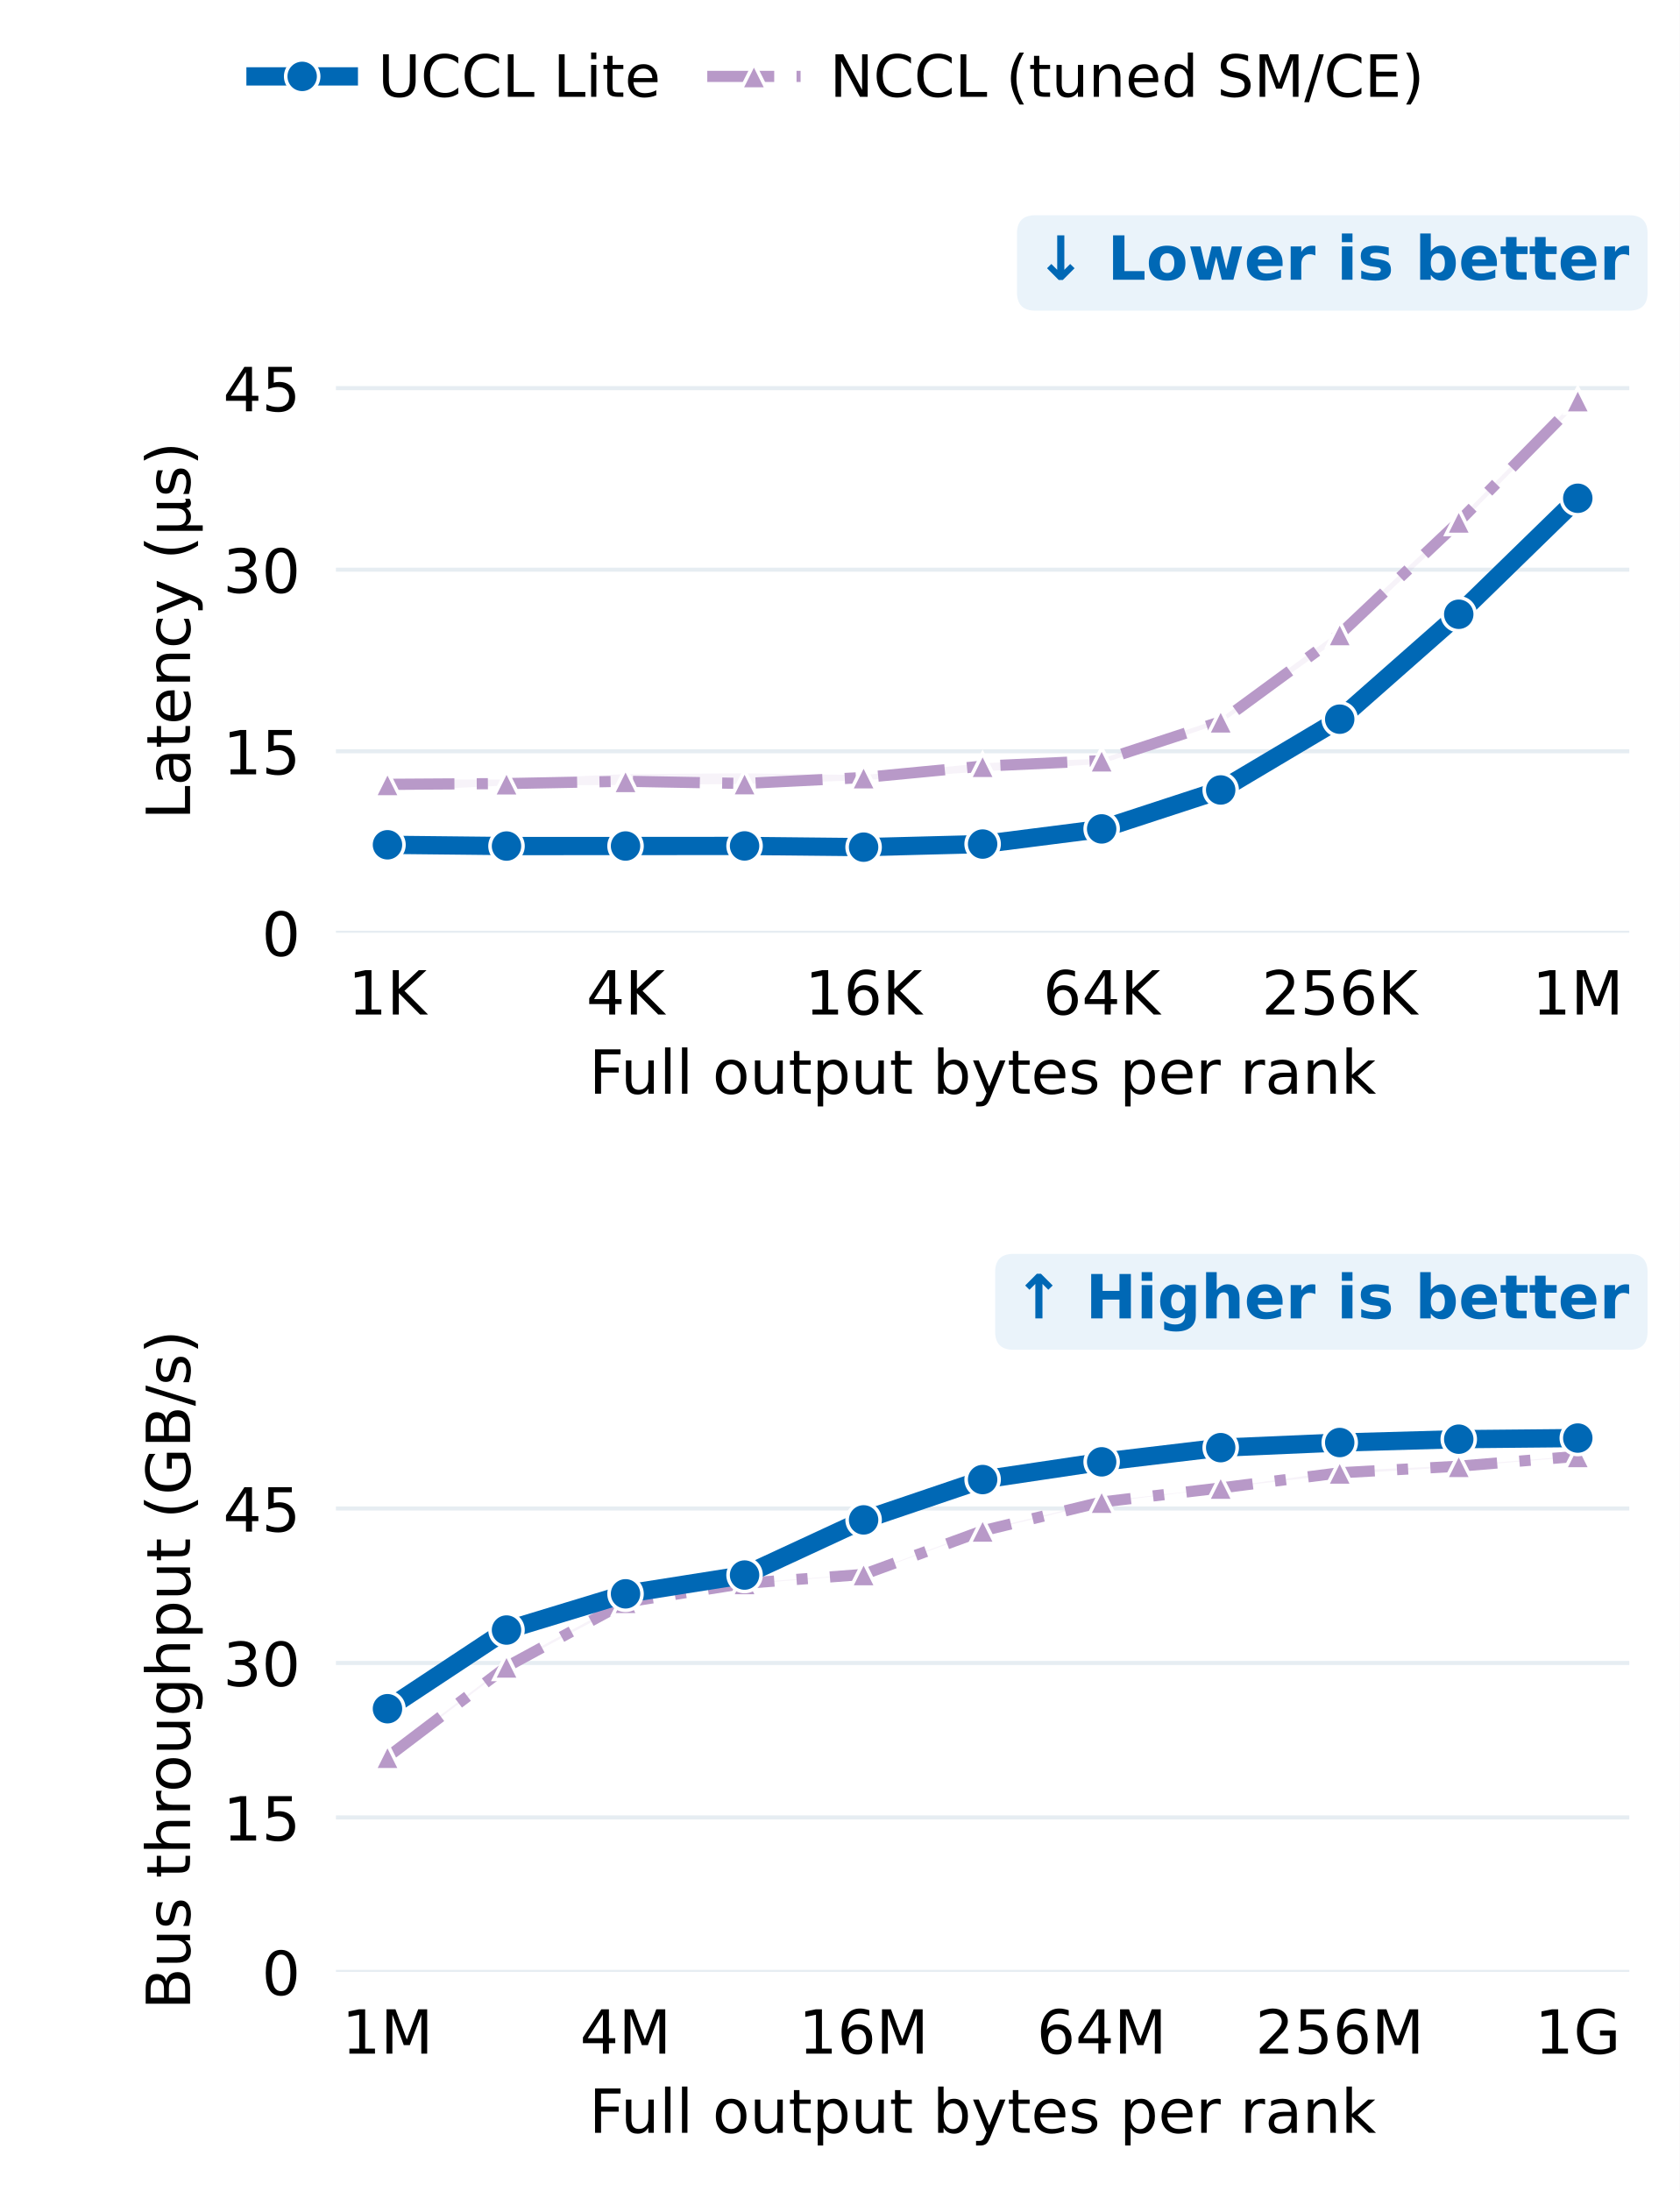
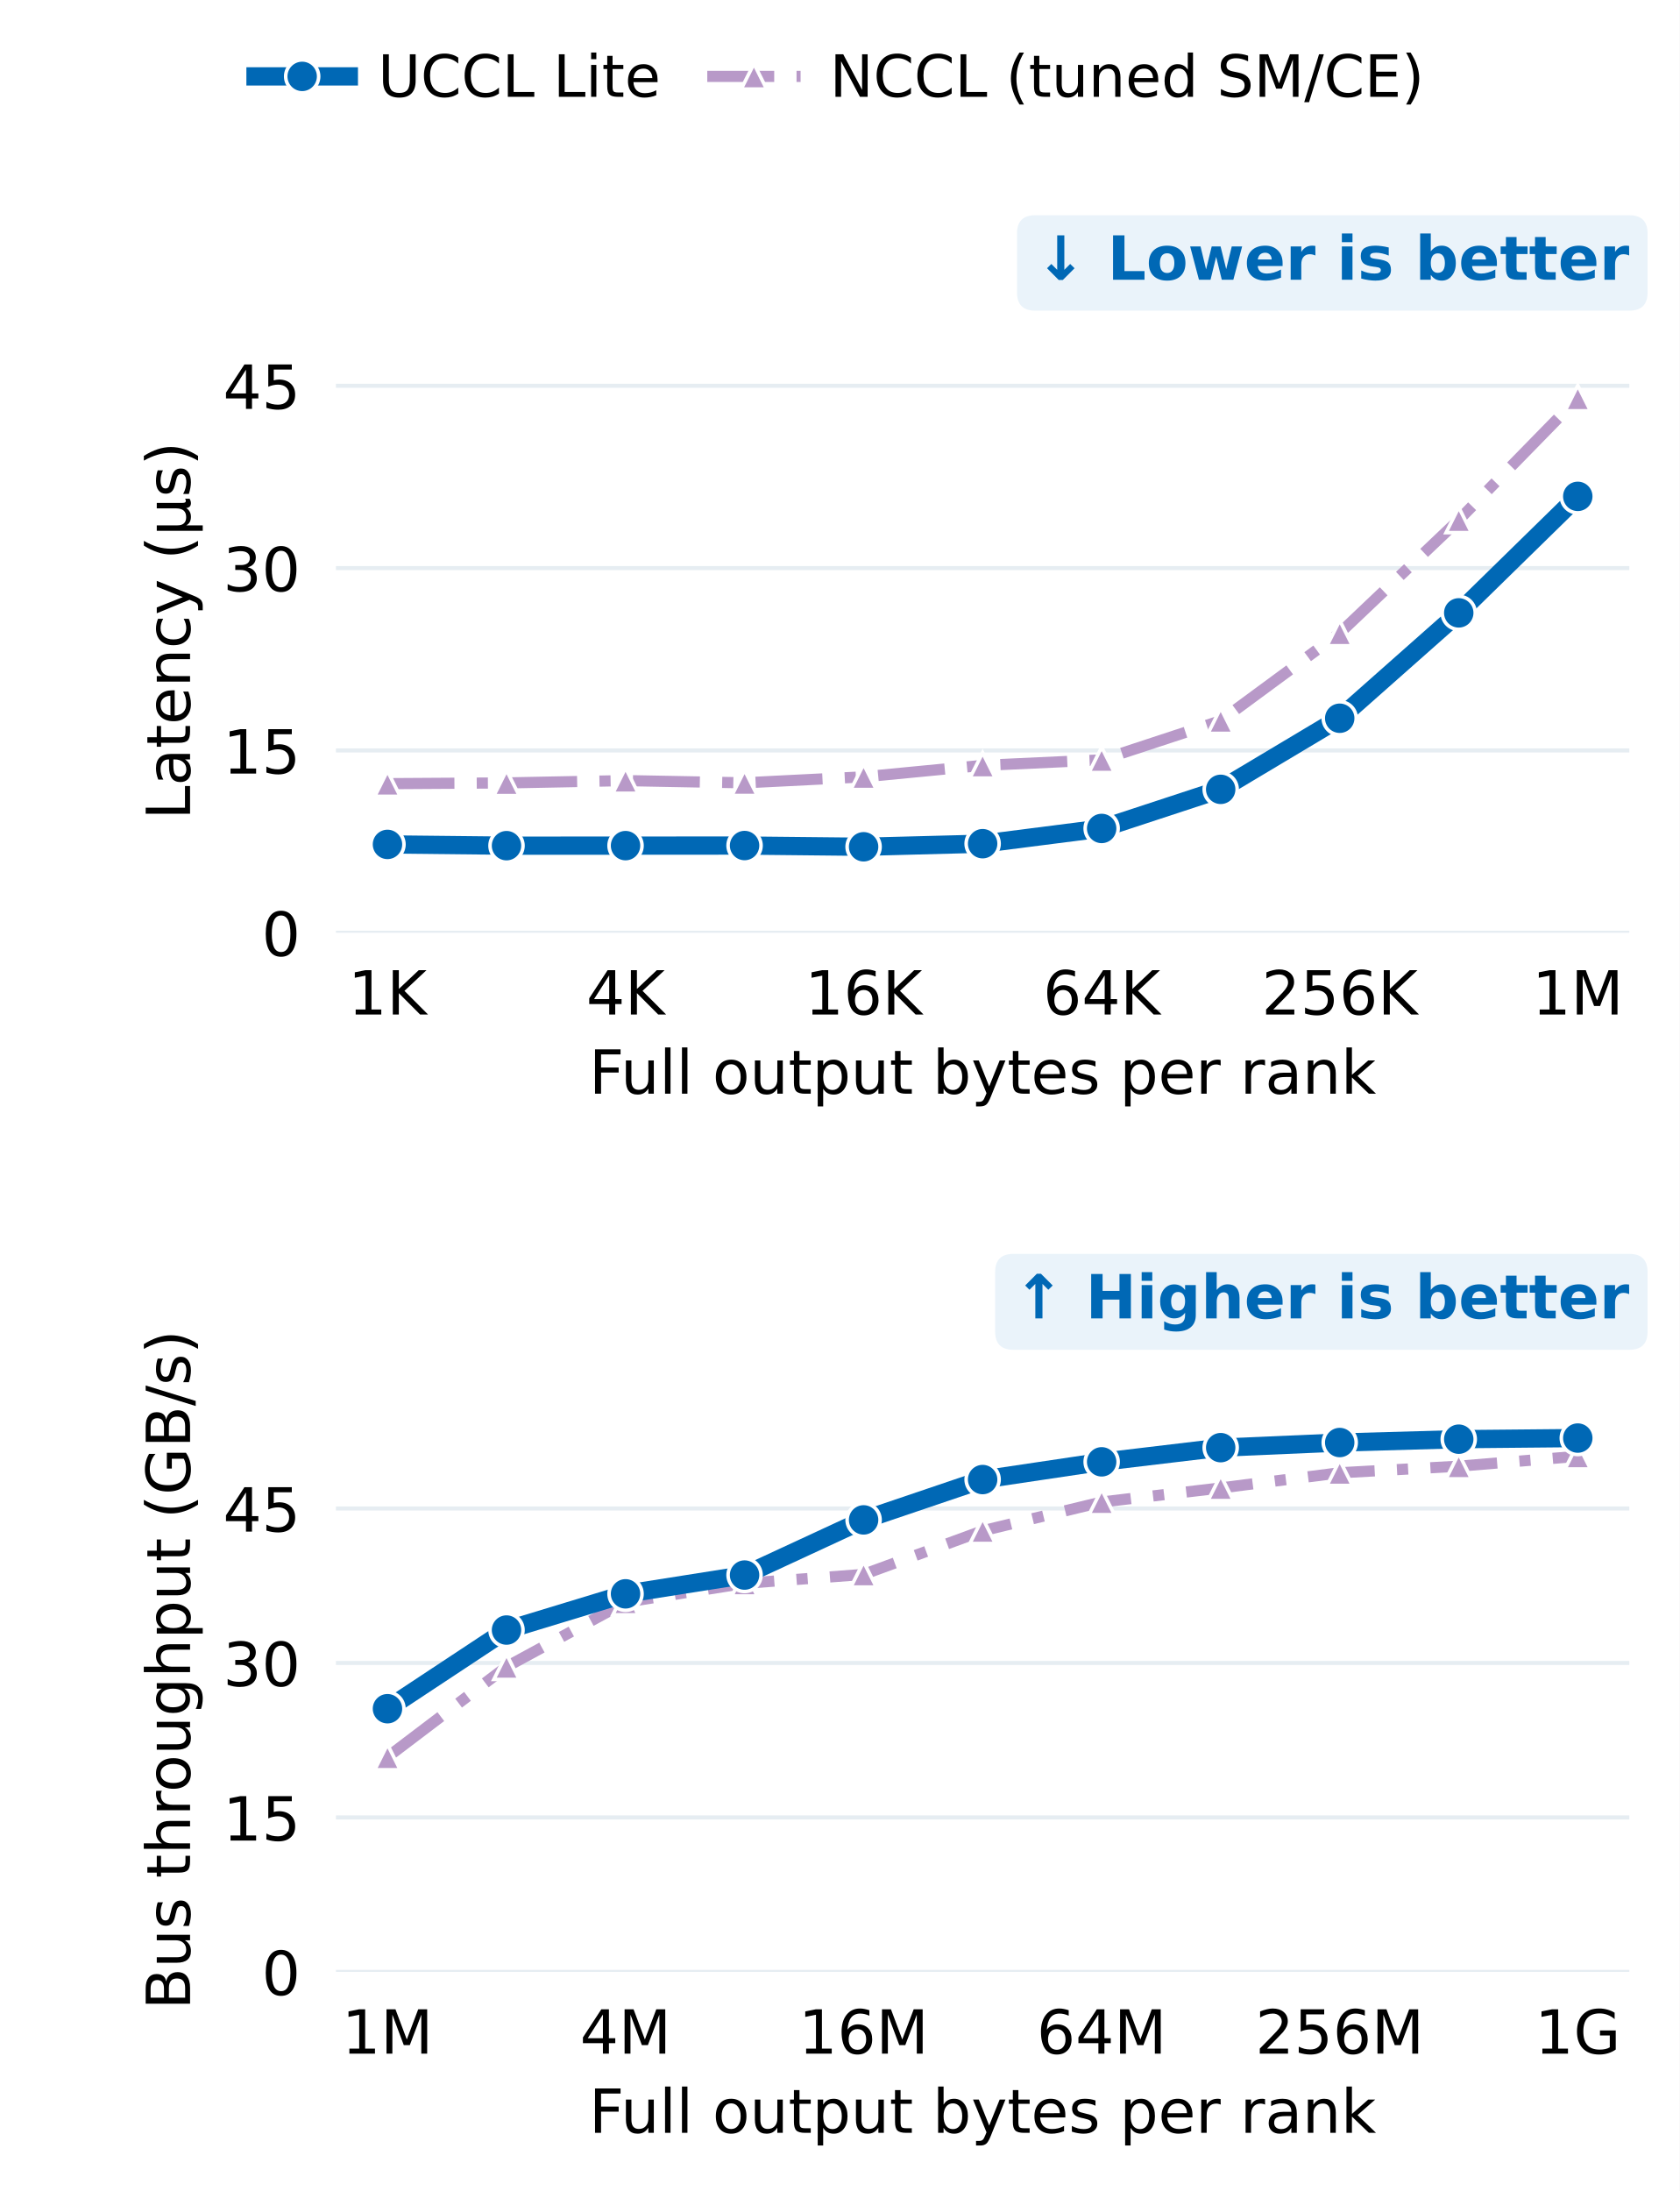
<svg xmlns="http://www.w3.org/2000/svg" xmlns:xlink="http://www.w3.org/1999/xlink" width="331.2pt" height="432pt" viewBox="0 0 331.2 432" version="1.1">
  <defs>
    <style type="text/css">*{stroke-linejoin: round; stroke-linecap: butt}</style>
  </defs>
  <g id="figure_1">
    <g id="patch_1">
      <path d="M 0 432 L 331.2 432 L 331.2 0 L 0 0 z " style="fill: #ffffff" />
    </g>
    <g id="axes_1">
      <g id="patch_2">
        <path d="M 66.24 183.918 L 321.264 183.918 L 321.264 64.8 L 66.24 64.8 z " style="fill: #ffffff" />
      </g>
      <g id="matplotlib.axis_1">
        <g id="xtick_1">
          <g id="line2d_1" />
          <g id="text_1">
            <text style="font-size: 12px; font-family: 'DejaVu Sans'; text-anchor: middle" x="76.402" y="200.036" transform="rotate(-0 76.40159 200.0358)">1K</text>
          </g>
        </g>
        <g id="xtick_2">
          <g id="line2d_2" />
          <g id="text_2">
            <text style="font-size: 12px; font-family: 'DejaVu Sans'; text-anchor: middle" x="123.342" y="200.036" transform="rotate(-0 123.3418 200.0358)">4K</text>
          </g>
        </g>
        <g id="xtick_3">
          <g id="line2d_3" />
          <g id="text_3">
            <text style="font-size: 12px; font-family: 'DejaVu Sans'; text-anchor: middle" x="170.282" y="200.036" transform="rotate(-0 170.2819 200.0358)">16K</text>
          </g>
        </g>
        <g id="xtick_4">
          <g id="line2d_4" />
          <g id="text_4">
            <text style="font-size: 12px; font-family: 'DejaVu Sans'; text-anchor: middle" x="217.222" y="200.036" transform="rotate(-0 217.2221 200.0358)">64K</text>
          </g>
        </g>
        <g id="xtick_5">
          <g id="line2d_5" />
          <g id="text_5">
            <text style="font-size: 12px; font-family: 'DejaVu Sans'; text-anchor: middle" x="264.162" y="200.036" transform="rotate(-0 264.1622 200.0358)">256K</text>
          </g>
        </g>
        <g id="xtick_6">
          <g id="line2d_6" />
          <g id="text_6">
            <text style="font-size: 12px; font-family: 'DejaVu Sans'; text-anchor: middle" x="311.102" y="200.036" transform="rotate(-0 311.1024 200.0358)">1M</text>
          </g>
        </g>
        <g id="text_7">
          <text style="font-size: 12px; font-family: 'DejaVu Sans'; text-anchor: middle" x="193.752" y="215.65" transform="rotate(-0 193.752 215.6495)">Full output bytes per rank</text>
        </g>
      </g>
      <g id="matplotlib.axis_2">
        <g id="ytick_1">
          <g id="line2d_7">
            <path d="M 66.24 183.918 L 321.264 183.918 " clip-path="url(#pe56e9102f9)" style="fill: none; stroke: #e6edf2; stroke-width: 0.8; stroke-linecap: square" />
          </g>
          <g id="line2d_8" />
          <g id="text_8">
            <text style="font-size: 12px; font-family: 'DejaVu Sans'; text-anchor: end" x="59.24" y="188.477" transform="rotate(-0 59.24 188.4767)">0</text>
          </g>
        </g>
        <g id="ytick_2">
          <g id="line2d_9">
-             <path d="M 66.24 148.122 L 321.264 148.122 " clip-path="url(#pe56e9102f9)" style="fill: none; stroke: #e6edf2; stroke-width: 0.8; stroke-linecap: square" />
+             <path d="M 66.24 147.965 L 321.264 147.965 " clip-path="url(#pe56e9102f9)" style="fill: none; stroke: #e6edf2; stroke-width: 0.8; stroke-linecap: square" />
          </g>
          <g id="line2d_10" />
          <g id="text_9">
-             <text style="font-size: 12px; font-family: 'DejaVu Sans'; text-anchor: end" x="59.24" y="152.681" transform="rotate(-0 59.24 152.6809)">15</text>
+             <text style="font-size: 12px; font-family: 'DejaVu Sans'; text-anchor: end" x="59.24" y="152.524" transform="rotate(-0 59.24 152.5242)">15</text>
          </g>
        </g>
        <g id="ytick_3">
          <g id="line2d_11">
-             <path d="M 66.24 112.326 L 321.264 112.326 " clip-path="url(#pe56e9102f9)" style="fill: none; stroke: #e6edf2; stroke-width: 0.8; stroke-linecap: square" />
+             <path d="M 66.24 112.013 L 321.264 112.013 " clip-path="url(#pe56e9102f9)" style="fill: none; stroke: #e6edf2; stroke-width: 0.8; stroke-linecap: square" />
          </g>
          <g id="line2d_12" />
          <g id="text_10">
-             <text style="font-size: 12px; font-family: 'DejaVu Sans'; text-anchor: end" x="59.24" y="116.885" transform="rotate(-0 59.24 116.8851)">30</text>
+             <text style="font-size: 12px; font-family: 'DejaVu Sans'; text-anchor: end" x="59.24" y="116.572" transform="rotate(-0 59.24 116.5718)">30</text>
          </g>
        </g>
        <g id="ytick_4">
          <g id="line2d_13">
-             <path d="M 66.24 76.53 L 321.264 76.53 " clip-path="url(#pe56e9102f9)" style="fill: none; stroke: #e6edf2; stroke-width: 0.8; stroke-linecap: square" />
+             <path d="M 66.24 76.06 L 321.264 76.06 " clip-path="url(#pe56e9102f9)" style="fill: none; stroke: #e6edf2; stroke-width: 0.8; stroke-linecap: square" />
          </g>
          <g id="line2d_14" />
          <g id="text_11">
-             <text style="font-size: 12px; font-family: 'DejaVu Sans'; text-anchor: end" x="59.24" y="81.089" transform="rotate(-0 59.24 81.08932)">45</text>
+             <text style="font-size: 12px; font-family: 'DejaVu Sans'; text-anchor: end" x="59.24" y="80.619" transform="rotate(-0 59.24 80.61929)">45</text>
          </g>
        </g>
        <g id="text_12">
          <text style="font-size: 12px; font-family: 'DejaVu Sans'; text-anchor: middle" x="37.474" y="124.359" transform="rotate(-90 37.47438 124.3588)">Latency (µs)</text>
        </g>
      </g>
      <g id="FillBetweenPolyCollection_1">
        <defs>
-           <path id="me01dc2206b" d="M 76.402 -278.282 L 76.402 -275.985 L 99.872 -277.134 L 123.342 -277.224 L 146.812 -277.421 L 170.282 -278.162 L 193.752 -279.899 L 217.222 -281.389 L 240.692 -289.399 L 264.162 -306.101 L 287.632 -328.381 L 311.102 -352.351 L 311.102 -353.496 L 311.102 -353.496 L 287.632 -329.632 L 264.162 -307.613 L 240.692 -290.367 L 217.222 -282.405 L 193.752 -281.525 L 170.282 -279.171 L 146.812 -279.527 L 123.342 -279.367 L 99.872 -278.299 L 76.402 -278.282 z " />
+           <path id="ma829f12f2c" d="M 76.402 -266.416 L 76.402 -264.873 L 99.872 -264.966 L 123.342 -264.785 L 146.812 -265.052 L 170.282 -264.851 L 193.752 -264.806 L 217.222 -268.169 L 240.692 -275.072 L 264.162 -289.409 L 287.632 -310.452 L 311.102 -333.309 L 311.102 -334.897 L 311.102 -334.897 L 287.632 -311.492 L 264.162 -290.645 L 240.692 -276.685 L 217.222 -269.337 L 193.752 -266.609 L 170.282 -265.727 L 146.812 -265.741 L 123.342 -265.433 L 99.872 -265.827 L 76.402 -266.416 z " />
        </defs>
        <g clip-path="url(#pe56e9102f9)">
-           <use xlink:href="#me01dc2206b" x="0" y="432" style="fill: #b899c8; fill-opacity: 0.12" />
-         </g>
-       </g>
-       <g id="FillBetweenPolyCollection_2">
-         <defs>
-           <path id="m2af25e55c6" d="M 76.402 -266.336 L 76.402 -264.8 L 99.872 -264.892 L 123.342 -264.712 L 146.812 -264.978 L 170.282 -264.778 L 193.752 -264.733 L 217.222 -268.081 L 240.692 -274.954 L 264.162 -289.228 L 287.632 -310.18 L 311.102 -332.937 L 311.102 -334.518 L 311.102 -334.518 L 287.632 -311.216 L 264.162 -290.46 L 240.692 -276.56 L 217.222 -269.245 L 193.752 -266.528 L 170.282 -265.65 L 146.812 -265.664 L 123.342 -265.357 L 99.872 -265.75 L 76.402 -266.336 z " />
-         </defs>
-         <g clip-path="url(#pe56e9102f9)">
-           <use xlink:href="#m2af25e55c6" x="0" y="432" style="fill: #0068b5; fill-opacity: 0.12" />
+           <use xlink:href="#ma829f12f2c" x="0" y="432" style="fill: #0068b5; fill-opacity: 0.12" />
        </g>
      </g>
      <g id="line2d_15">
-         <path d="M 76.402 154.643 L 99.872 154.497 L 123.342 154.041 L 146.812 154.479 L 170.282 153.306 L 193.752 151.056 L 217.222 149.975 L 240.692 142.285 L 264.162 125.079 L 287.632 102.875 L 311.102 78.963 " clip-path="url(#pe56e9102f9)" style="fill: none; stroke-dasharray: 13.2,4.4,2.2,4.4; stroke-dashoffset: 0; stroke: #b899c8; stroke-width: 2.2" />
+         <path d="M 76.402 154.515 L 99.872 154.368 L 123.342 153.911 L 146.812 154.35 L 170.282 153.172 L 193.752 150.912 L 217.222 149.826 L 240.692 142.103 L 264.162 124.821 L 287.632 102.52 L 311.102 78.504 " clip-path="url(#pe56e9102f9)" style="fill: none; stroke-dasharray: 13.2,4.4,2.2,4.4; stroke-dashoffset: 0; stroke: #b899c8; stroke-width: 2.2" />
        <defs>
          <path id="m6e725affe4" d="M 0 -2.5 L -2.5 2.5 L 2.5 2.5 z " style="stroke: #ffffff; stroke-width: 0.7; stroke-linejoin: miter" />
        </defs>
        <g clip-path="url(#pe56e9102f9)">
-           <use xlink:href="#m6e725affe4" x="76.402" y="154.643" style="fill: #b899c8; stroke: #ffffff; stroke-width: 0.7; stroke-linejoin: miter" />
-           <use xlink:href="#m6e725affe4" x="99.872" y="154.497" style="fill: #b899c8; stroke: #ffffff; stroke-width: 0.7; stroke-linejoin: miter" />
-           <use xlink:href="#m6e725affe4" x="123.342" y="154.041" style="fill: #b899c8; stroke: #ffffff; stroke-width: 0.7; stroke-linejoin: miter" />
-           <use xlink:href="#m6e725affe4" x="146.812" y="154.479" style="fill: #b899c8; stroke: #ffffff; stroke-width: 0.7; stroke-linejoin: miter" />
-           <use xlink:href="#m6e725affe4" x="170.282" y="153.306" style="fill: #b899c8; stroke: #ffffff; stroke-width: 0.7; stroke-linejoin: miter" />
-           <use xlink:href="#m6e725affe4" x="193.752" y="151.056" style="fill: #b899c8; stroke: #ffffff; stroke-width: 0.7; stroke-linejoin: miter" />
-           <use xlink:href="#m6e725affe4" x="217.222" y="149.975" style="fill: #b899c8; stroke: #ffffff; stroke-width: 0.7; stroke-linejoin: miter" />
-           <use xlink:href="#m6e725affe4" x="240.692" y="142.285" style="fill: #b899c8; stroke: #ffffff; stroke-width: 0.7; stroke-linejoin: miter" />
-           <use xlink:href="#m6e725affe4" x="264.162" y="125.079" style="fill: #b899c8; stroke: #ffffff; stroke-width: 0.7; stroke-linejoin: miter" />
-           <use xlink:href="#m6e725affe4" x="287.632" y="102.875" style="fill: #b899c8; stroke: #ffffff; stroke-width: 0.7; stroke-linejoin: miter" />
-           <use xlink:href="#m6e725affe4" x="311.102" y="78.963" style="fill: #b899c8; stroke: #ffffff; stroke-width: 0.7; stroke-linejoin: miter" />
+           <use xlink:href="#m6e725affe4" x="76.402" y="154.515" style="fill: #b899c8; stroke: #ffffff; stroke-width: 0.7; stroke-linejoin: miter" />
+           <use xlink:href="#m6e725affe4" x="99.872" y="154.368" style="fill: #b899c8; stroke: #ffffff; stroke-width: 0.7; stroke-linejoin: miter" />
+           <use xlink:href="#m6e725affe4" x="123.342" y="153.911" style="fill: #b899c8; stroke: #ffffff; stroke-width: 0.7; stroke-linejoin: miter" />
+           <use xlink:href="#m6e725affe4" x="146.812" y="154.35" style="fill: #b899c8; stroke: #ffffff; stroke-width: 0.7; stroke-linejoin: miter" />
+           <use xlink:href="#m6e725affe4" x="170.282" y="153.172" style="fill: #b899c8; stroke: #ffffff; stroke-width: 0.7; stroke-linejoin: miter" />
+           <use xlink:href="#m6e725affe4" x="193.752" y="150.912" style="fill: #b899c8; stroke: #ffffff; stroke-width: 0.7; stroke-linejoin: miter" />
+           <use xlink:href="#m6e725affe4" x="217.222" y="149.826" style="fill: #b899c8; stroke: #ffffff; stroke-width: 0.7; stroke-linejoin: miter" />
+           <use xlink:href="#m6e725affe4" x="240.692" y="142.103" style="fill: #b899c8; stroke: #ffffff; stroke-width: 0.7; stroke-linejoin: miter" />
+           <use xlink:href="#m6e725affe4" x="264.162" y="124.821" style="fill: #b899c8; stroke: #ffffff; stroke-width: 0.7; stroke-linejoin: miter" />
+           <use xlink:href="#m6e725affe4" x="287.632" y="102.52" style="fill: #b899c8; stroke: #ffffff; stroke-width: 0.7; stroke-linejoin: miter" />
+           <use xlink:href="#m6e725affe4" x="311.102" y="78.504" style="fill: #b899c8; stroke: #ffffff; stroke-width: 0.7; stroke-linejoin: miter" />
        </g>
      </g>
      <g id="text_13">
        <g id="patch_3">
          <path d="M 204.129 61.253 L 321.264 61.253 Q 324.864 61.253 324.864 57.653 L 324.864 46.039 Q 324.864 42.439 321.264 42.439 L 204.129 42.439 Q 200.529 42.439 200.529 46.039 L 200.529 57.653 Q 200.529 61.253 204.129 61.253 z " style="fill: #eaf3fa" />
        </g>
        <text style="font-weight: 700; font-size: 12px; font-family: 'DejaVu Sans'; text-anchor: end; fill: #0068b5" x="321.264" y="55.157" transform="rotate(-0 321.264 55.15732)">↓ Lower is better</text>
      </g>
      <g id="line2d_16">
-         <path d="M 76.402 166.567 L 99.872 166.816 L 123.342 166.808 L 146.812 166.791 L 170.282 167.033 L 193.752 166.425 L 217.222 163.436 L 240.692 155.758 L 264.162 141.8 L 287.632 121.115 L 311.102 98.245 " clip-path="url(#pe56e9102f9)" style="fill: none; stroke: #0068b5; stroke-width: 3.6; stroke-linecap: square" />
+         <path d="M 76.402 166.491 L 99.872 166.741 L 123.342 166.734 L 146.812 166.716 L 170.282 166.959 L 193.752 166.349 L 217.222 163.347 L 240.692 155.635 L 264.162 141.616 L 287.632 120.84 L 311.102 97.87 " clip-path="url(#pe56e9102f9)" style="fill: none; stroke: #0068b5; stroke-width: 3.6; stroke-linecap: square" />
        <defs>
          <path id="me5beb2e30b" d="M 0 3.25 C 0.862 3.25 1.689 2.908 2.298 2.298 C 2.908 1.689 3.25 0.862 3.25 0 C 3.25 -0.862 2.908 -1.689 2.298 -2.298 C 1.689 -2.908 0.862 -3.25 0 -3.25 C -0.862 -3.25 -1.689 -2.908 -2.298 -2.298 C -2.908 -1.689 -3.25 -0.862 -3.25 0 C -3.25 0.862 -2.908 1.689 -2.298 2.298 C -1.689 2.908 -0.862 3.25 0 3.25 z " style="stroke: #ffffff; stroke-width: 0.7" />
        </defs>
        <g clip-path="url(#pe56e9102f9)">
-           <use xlink:href="#me5beb2e30b" x="76.402" y="166.567" style="fill: #0068b5; stroke: #ffffff; stroke-width: 0.7" />
-           <use xlink:href="#me5beb2e30b" x="99.872" y="166.816" style="fill: #0068b5; stroke: #ffffff; stroke-width: 0.7" />
-           <use xlink:href="#me5beb2e30b" x="123.342" y="166.808" style="fill: #0068b5; stroke: #ffffff; stroke-width: 0.7" />
-           <use xlink:href="#me5beb2e30b" x="146.812" y="166.791" style="fill: #0068b5; stroke: #ffffff; stroke-width: 0.7" />
-           <use xlink:href="#me5beb2e30b" x="170.282" y="167.033" style="fill: #0068b5; stroke: #ffffff; stroke-width: 0.7" />
-           <use xlink:href="#me5beb2e30b" x="193.752" y="166.425" style="fill: #0068b5; stroke: #ffffff; stroke-width: 0.7" />
-           <use xlink:href="#me5beb2e30b" x="217.222" y="163.436" style="fill: #0068b5; stroke: #ffffff; stroke-width: 0.7" />
-           <use xlink:href="#me5beb2e30b" x="240.692" y="155.758" style="fill: #0068b5; stroke: #ffffff; stroke-width: 0.7" />
-           <use xlink:href="#me5beb2e30b" x="264.162" y="141.8" style="fill: #0068b5; stroke: #ffffff; stroke-width: 0.7" />
-           <use xlink:href="#me5beb2e30b" x="287.632" y="121.115" style="fill: #0068b5; stroke: #ffffff; stroke-width: 0.7" />
-           <use xlink:href="#me5beb2e30b" x="311.102" y="98.245" style="fill: #0068b5; stroke: #ffffff; stroke-width: 0.7" />
+           <use xlink:href="#me5beb2e30b" x="76.402" y="166.491" style="fill: #0068b5; stroke: #ffffff; stroke-width: 0.7" />
+           <use xlink:href="#me5beb2e30b" x="99.872" y="166.741" style="fill: #0068b5; stroke: #ffffff; stroke-width: 0.7" />
+           <use xlink:href="#me5beb2e30b" x="123.342" y="166.734" style="fill: #0068b5; stroke: #ffffff; stroke-width: 0.7" />
+           <use xlink:href="#me5beb2e30b" x="146.812" y="166.716" style="fill: #0068b5; stroke: #ffffff; stroke-width: 0.7" />
+           <use xlink:href="#me5beb2e30b" x="170.282" y="166.959" style="fill: #0068b5; stroke: #ffffff; stroke-width: 0.7" />
+           <use xlink:href="#me5beb2e30b" x="193.752" y="166.349" style="fill: #0068b5; stroke: #ffffff; stroke-width: 0.7" />
+           <use xlink:href="#me5beb2e30b" x="217.222" y="163.347" style="fill: #0068b5; stroke: #ffffff; stroke-width: 0.7" />
+           <use xlink:href="#me5beb2e30b" x="240.692" y="155.635" style="fill: #0068b5; stroke: #ffffff; stroke-width: 0.7" />
+           <use xlink:href="#me5beb2e30b" x="264.162" y="141.616" style="fill: #0068b5; stroke: #ffffff; stroke-width: 0.7" />
+           <use xlink:href="#me5beb2e30b" x="287.632" y="120.84" style="fill: #0068b5; stroke: #ffffff; stroke-width: 0.7" />
+           <use xlink:href="#me5beb2e30b" x="311.102" y="97.87" style="fill: #0068b5; stroke: #ffffff; stroke-width: 0.7" />
        </g>
      </g>
    </g>
    <g id="axes_2">
      <g id="patch_4">
        <path d="M 66.24 388.8 L 321.264 388.8 L 321.264 269.682 L 66.24 269.682 z " style="fill: #ffffff" />
      </g>
      <g id="matplotlib.axis_3">
        <g id="xtick_7">
          <g id="line2d_17" />
          <g id="text_14">
            <text style="font-size: 12px; font-family: 'DejaVu Sans'; text-anchor: middle" x="76.402" y="404.918" transform="rotate(-0 76.40159 404.9181)">1M</text>
          </g>
        </g>
        <g id="xtick_8">
          <g id="line2d_18" />
          <g id="text_15">
            <text style="font-size: 12px; font-family: 'DejaVu Sans'; text-anchor: middle" x="123.342" y="404.918" transform="rotate(-0 123.3418 404.9181)">4M</text>
          </g>
        </g>
        <g id="xtick_9">
          <g id="line2d_19" />
          <g id="text_16">
            <text style="font-size: 12px; font-family: 'DejaVu Sans'; text-anchor: middle" x="170.282" y="404.918" transform="rotate(-0 170.2819 404.9181)">16M</text>
          </g>
        </g>
        <g id="xtick_10">
          <g id="line2d_20" />
          <g id="text_17">
            <text style="font-size: 12px; font-family: 'DejaVu Sans'; text-anchor: middle" x="217.222" y="404.918" transform="rotate(-0 217.2221 404.9181)">64M</text>
          </g>
        </g>
        <g id="xtick_11">
          <g id="line2d_21" />
          <g id="text_18">
            <text style="font-size: 12px; font-family: 'DejaVu Sans'; text-anchor: middle" x="264.162" y="404.918" transform="rotate(-0 264.1622 404.9181)">256M</text>
          </g>
        </g>
        <g id="xtick_12">
          <g id="line2d_22" />
          <g id="text_19">
            <text style="font-size: 12px; font-family: 'DejaVu Sans'; text-anchor: middle" x="311.102" y="404.918" transform="rotate(-0 311.1024 404.9181)">1G</text>
          </g>
        </g>
        <g id="text_20">
          <text style="font-size: 12px; font-family: 'DejaVu Sans'; text-anchor: middle" x="193.752" y="420.532" transform="rotate(-0 193.752 420.5319)">Full output bytes per rank</text>
        </g>
      </g>
      <g id="matplotlib.axis_4">
        <g id="ytick_5">
          <g id="line2d_23">
            <path d="M 66.24 388.8 L 321.264 388.8 " clip-path="url(#pb1c3a5a0ed)" style="fill: none; stroke: #e6edf2; stroke-width: 0.8; stroke-linecap: square" />
          </g>
          <g id="line2d_24" />
          <g id="text_21">
            <text style="font-size: 12px; font-family: 'DejaVu Sans'; text-anchor: end" x="59.24" y="393.359" transform="rotate(-0 59.24 393.3591)">0</text>
          </g>
        </g>
        <g id="ytick_6">
          <g id="line2d_25">
            <path d="M 66.24 358.342 L 321.264 358.342 " clip-path="url(#pb1c3a5a0ed)" style="fill: none; stroke: #e6edf2; stroke-width: 0.8; stroke-linecap: square" />
          </g>
          <g id="line2d_26" />
          <g id="text_22">
            <text style="font-size: 12px; font-family: 'DejaVu Sans'; text-anchor: end" x="59.24" y="362.901" transform="rotate(-0 59.24 362.9015)">15</text>
          </g>
        </g>
        <g id="ytick_7">
          <g id="line2d_27">
            <path d="M 66.24 327.885 L 321.264 327.885 " clip-path="url(#pb1c3a5a0ed)" style="fill: none; stroke: #e6edf2; stroke-width: 0.8; stroke-linecap: square" />
          </g>
          <g id="line2d_28" />
          <g id="text_23">
            <text style="font-size: 12px; font-family: 'DejaVu Sans'; text-anchor: end" x="59.24" y="332.444" transform="rotate(-0 59.24 332.4439)">30</text>
          </g>
        </g>
        <g id="ytick_8">
          <g id="line2d_29">
            <path d="M 66.24 297.427 L 321.264 297.427 " clip-path="url(#pb1c3a5a0ed)" style="fill: none; stroke: #e6edf2; stroke-width: 0.8; stroke-linecap: square" />
          </g>
          <g id="line2d_30" />
          <g id="text_24">
            <text style="font-size: 12px; font-family: 'DejaVu Sans'; text-anchor: end" x="59.24" y="301.986" transform="rotate(-0 59.24 301.9863)">45</text>
          </g>
        </g>
        <g id="text_25">
          <text style="font-size: 12px; font-family: 'DejaVu Sans'; text-anchor: middle" x="37.474" y="329.241" transform="rotate(-90 37.47438 329.2412)">Bus throughput (GB/s)</text>
        </g>
      </g>
-       <g id="FillBetweenPolyCollection_3">
-         <defs>
-           <path id="med82243c69" d="M 76.402 -85.838 L 76.402 -85.375 L 99.872 -103.232 L 123.342 -115.714 L 146.812 -119.653 L 170.282 -121.524 L 193.752 -130.053 L 217.222 -135.729 L 240.692 -138.593 L 264.162 -141.331 L 287.632 -142.81 L 311.102 -144.791 L 311.102 -144.973 L 311.102 -144.973 L 287.632 -143.035 L 264.162 -141.968 L 240.692 -138.648 L 217.222 -135.969 L 193.752 -130.325 L 170.282 -121.652 L 146.812 -119.885 L 123.342 -116.304 L 99.872 -103.724 L 76.402 -85.838 z " />
-         </defs>
-         <g clip-path="url(#pb1c3a5a0ed)">
-           <use xlink:href="#med82243c69" x="0" y="432" style="fill: #b899c8; fill-opacity: 0.12" />
-         </g>
-       </g>
-       <g id="FillBetweenPolyCollection_4">
+       <g id="FillBetweenPolyCollection_2">
        <defs>
          <path id="m1a1d2d52bc" d="M 76.402 -95.593 L 76.402 -94.635 L 99.872 -110.132 L 123.342 -117.492 L 146.812 -121.231 L 170.282 -132.1 L 193.752 -140.114 L 217.222 -143.73 L 240.692 -146.477 L 264.162 -147.546 L 287.632 -148.108 L 311.102 -148.18 L 311.102 -148.614 L 311.102 -148.614 L 287.632 -148.365 L 264.162 -147.721 L 240.692 -146.706 L 217.222 -144.035 L 193.752 -140.306 L 170.282 -132.436 L 146.812 -121.727 L 123.342 -118.251 L 99.872 -110.769 L 76.402 -95.593 z " />
        </defs>
        <g clip-path="url(#pb1c3a5a0ed)">
          <use xlink:href="#m1a1d2d52bc" x="0" y="432" style="fill: #0068b5; fill-opacity: 0.12" />
        </g>
      </g>
      <g id="line2d_31">
        <path d="M 76.402 346.44 L 99.872 328.639 L 123.342 315.896 L 146.812 312.183 L 170.282 310.427 L 193.752 301.825 L 217.222 296.154 L 240.692 293.377 L 264.162 290.392 L 287.632 289.091 L 311.102 287.135 " clip-path="url(#pb1c3a5a0ed)" style="fill: none; stroke-dasharray: 13.2,4.4,2.2,4.4; stroke-dashoffset: 0; stroke: #b899c8; stroke-width: 2.2" />
        <g clip-path="url(#pb1c3a5a0ed)">
          <use xlink:href="#m6e725affe4" x="76.402" y="346.44" style="fill: #b899c8; stroke: #ffffff; stroke-width: 0.7; stroke-linejoin: miter" />
          <use xlink:href="#m6e725affe4" x="99.872" y="328.639" style="fill: #b899c8; stroke: #ffffff; stroke-width: 0.7; stroke-linejoin: miter" />
          <use xlink:href="#m6e725affe4" x="123.342" y="315.896" style="fill: #b899c8; stroke: #ffffff; stroke-width: 0.7; stroke-linejoin: miter" />
          <use xlink:href="#m6e725affe4" x="146.812" y="312.183" style="fill: #b899c8; stroke: #ffffff; stroke-width: 0.7; stroke-linejoin: miter" />
          <use xlink:href="#m6e725affe4" x="170.282" y="310.427" style="fill: #b899c8; stroke: #ffffff; stroke-width: 0.7; stroke-linejoin: miter" />
          <use xlink:href="#m6e725affe4" x="193.752" y="301.825" style="fill: #b899c8; stroke: #ffffff; stroke-width: 0.7; stroke-linejoin: miter" />
          <use xlink:href="#m6e725affe4" x="217.222" y="296.154" style="fill: #b899c8; stroke: #ffffff; stroke-width: 0.7; stroke-linejoin: miter" />
          <use xlink:href="#m6e725affe4" x="240.692" y="293.377" style="fill: #b899c8; stroke: #ffffff; stroke-width: 0.7; stroke-linejoin: miter" />
          <use xlink:href="#m6e725affe4" x="264.162" y="290.392" style="fill: #b899c8; stroke: #ffffff; stroke-width: 0.7; stroke-linejoin: miter" />
          <use xlink:href="#m6e725affe4" x="287.632" y="289.091" style="fill: #b899c8; stroke: #ffffff; stroke-width: 0.7; stroke-linejoin: miter" />
          <use xlink:href="#m6e725affe4" x="311.102" y="287.135" style="fill: #b899c8; stroke: #ffffff; stroke-width: 0.7; stroke-linejoin: miter" />
        </g>
      </g>
      <g id="text_26">
        <g id="patch_5">
          <path d="M 199.818 266.135 L 321.264 266.135 Q 324.864 266.135 324.864 262.535 L 324.864 250.828 Q 324.864 247.228 321.264 247.228 L 199.818 247.228 Q 196.218 247.228 196.218 250.828 L 196.218 262.535 Q 196.218 266.135 199.818 266.135 z " style="fill: #eaf3fa" />
        </g>
        <text style="font-weight: 700; font-size: 12px; font-family: 'DejaVu Sans'; text-anchor: end; fill: #0068b5" x="321.264" y="259.946" transform="rotate(-0 321.264 259.9459)">↑ Higher is better</text>
      </g>
      <g id="line2d_32">
        <path d="M 76.402 336.907 L 99.872 321.397 L 123.342 314.257 L 146.812 310.554 L 170.282 299.677 L 193.752 291.725 L 217.222 288.23 L 240.692 285.434 L 264.162 284.424 L 287.632 283.764 L 311.102 283.544 " clip-path="url(#pb1c3a5a0ed)" style="fill: none; stroke: #0068b5; stroke-width: 3.6; stroke-linecap: square" />
        <g clip-path="url(#pb1c3a5a0ed)">
          <use xlink:href="#me5beb2e30b" x="76.402" y="336.907" style="fill: #0068b5; stroke: #ffffff; stroke-width: 0.7" />
          <use xlink:href="#me5beb2e30b" x="99.872" y="321.397" style="fill: #0068b5; stroke: #ffffff; stroke-width: 0.7" />
          <use xlink:href="#me5beb2e30b" x="123.342" y="314.257" style="fill: #0068b5; stroke: #ffffff; stroke-width: 0.7" />
          <use xlink:href="#me5beb2e30b" x="146.812" y="310.554" style="fill: #0068b5; stroke: #ffffff; stroke-width: 0.7" />
          <use xlink:href="#me5beb2e30b" x="170.282" y="299.677" style="fill: #0068b5; stroke: #ffffff; stroke-width: 0.7" />
          <use xlink:href="#me5beb2e30b" x="193.752" y="291.725" style="fill: #0068b5; stroke: #ffffff; stroke-width: 0.7" />
          <use xlink:href="#me5beb2e30b" x="217.222" y="288.23" style="fill: #0068b5; stroke: #ffffff; stroke-width: 0.7" />
          <use xlink:href="#me5beb2e30b" x="240.692" y="285.434" style="fill: #0068b5; stroke: #ffffff; stroke-width: 0.7" />
          <use xlink:href="#me5beb2e30b" x="264.162" y="284.424" style="fill: #0068b5; stroke: #ffffff; stroke-width: 0.7" />
          <use xlink:href="#me5beb2e30b" x="287.632" y="283.764" style="fill: #0068b5; stroke: #ffffff; stroke-width: 0.7" />
          <use xlink:href="#me5beb2e30b" x="311.102" y="283.544" style="fill: #0068b5; stroke: #ffffff; stroke-width: 0.7" />
        </g>
      </g>
    </g>
    <g id="legend_1">
      <g id="line2d_33">
        <path d="M 50.382 15.063 L 59.582 15.063 L 68.782 15.063 " style="fill: none; stroke: #0068b5; stroke-width: 3.6; stroke-linecap: square" />
        <g>
          <use xlink:href="#me5beb2e30b" x="59.582" y="15.063" style="fill: #0068b5; stroke: #ffffff; stroke-width: 0.7" />
        </g>
      </g>
      <g id="text_27">
        <text style="font-size: 11.5px; font-family: 'DejaVu Sans'; text-anchor: start" x="74.532" y="19.088" transform="rotate(-0 74.53168 19.0882)">UCCL Lite</text>
      </g>
      <g id="line2d_34">
        <path d="M 139.458 15.063 L 148.658 15.063 L 157.858 15.063 " style="fill: none; stroke-dasharray: 13.2,4.4,2.2,4.4; stroke-dashoffset: 0; stroke: #b899c8; stroke-width: 2.2" />
        <g>
          <use xlink:href="#m6e725affe4" x="148.658" y="15.063" style="fill: #b899c8; stroke: #ffffff; stroke-width: 0.7; stroke-linejoin: miter" />
        </g>
      </g>
      <g id="text_28">
        <text style="font-size: 11.5px; font-family: 'DejaVu Sans'; text-anchor: start" x="163.608" y="19.088" transform="rotate(-0 163.6082 19.0882)">NCCL (tuned SM/CE)</text>
      </g>
    </g>
  </g>
  <defs>
    <clipPath id="pe56e9102f9">
      <rect x="66.24" y="64.8" width="255.024" height="119.118" />
    </clipPath>
    <clipPath id="pb1c3a5a0ed">
      <rect x="66.24" y="269.682" width="255.024" height="119.118" />
    </clipPath>
  </defs>
</svg>
